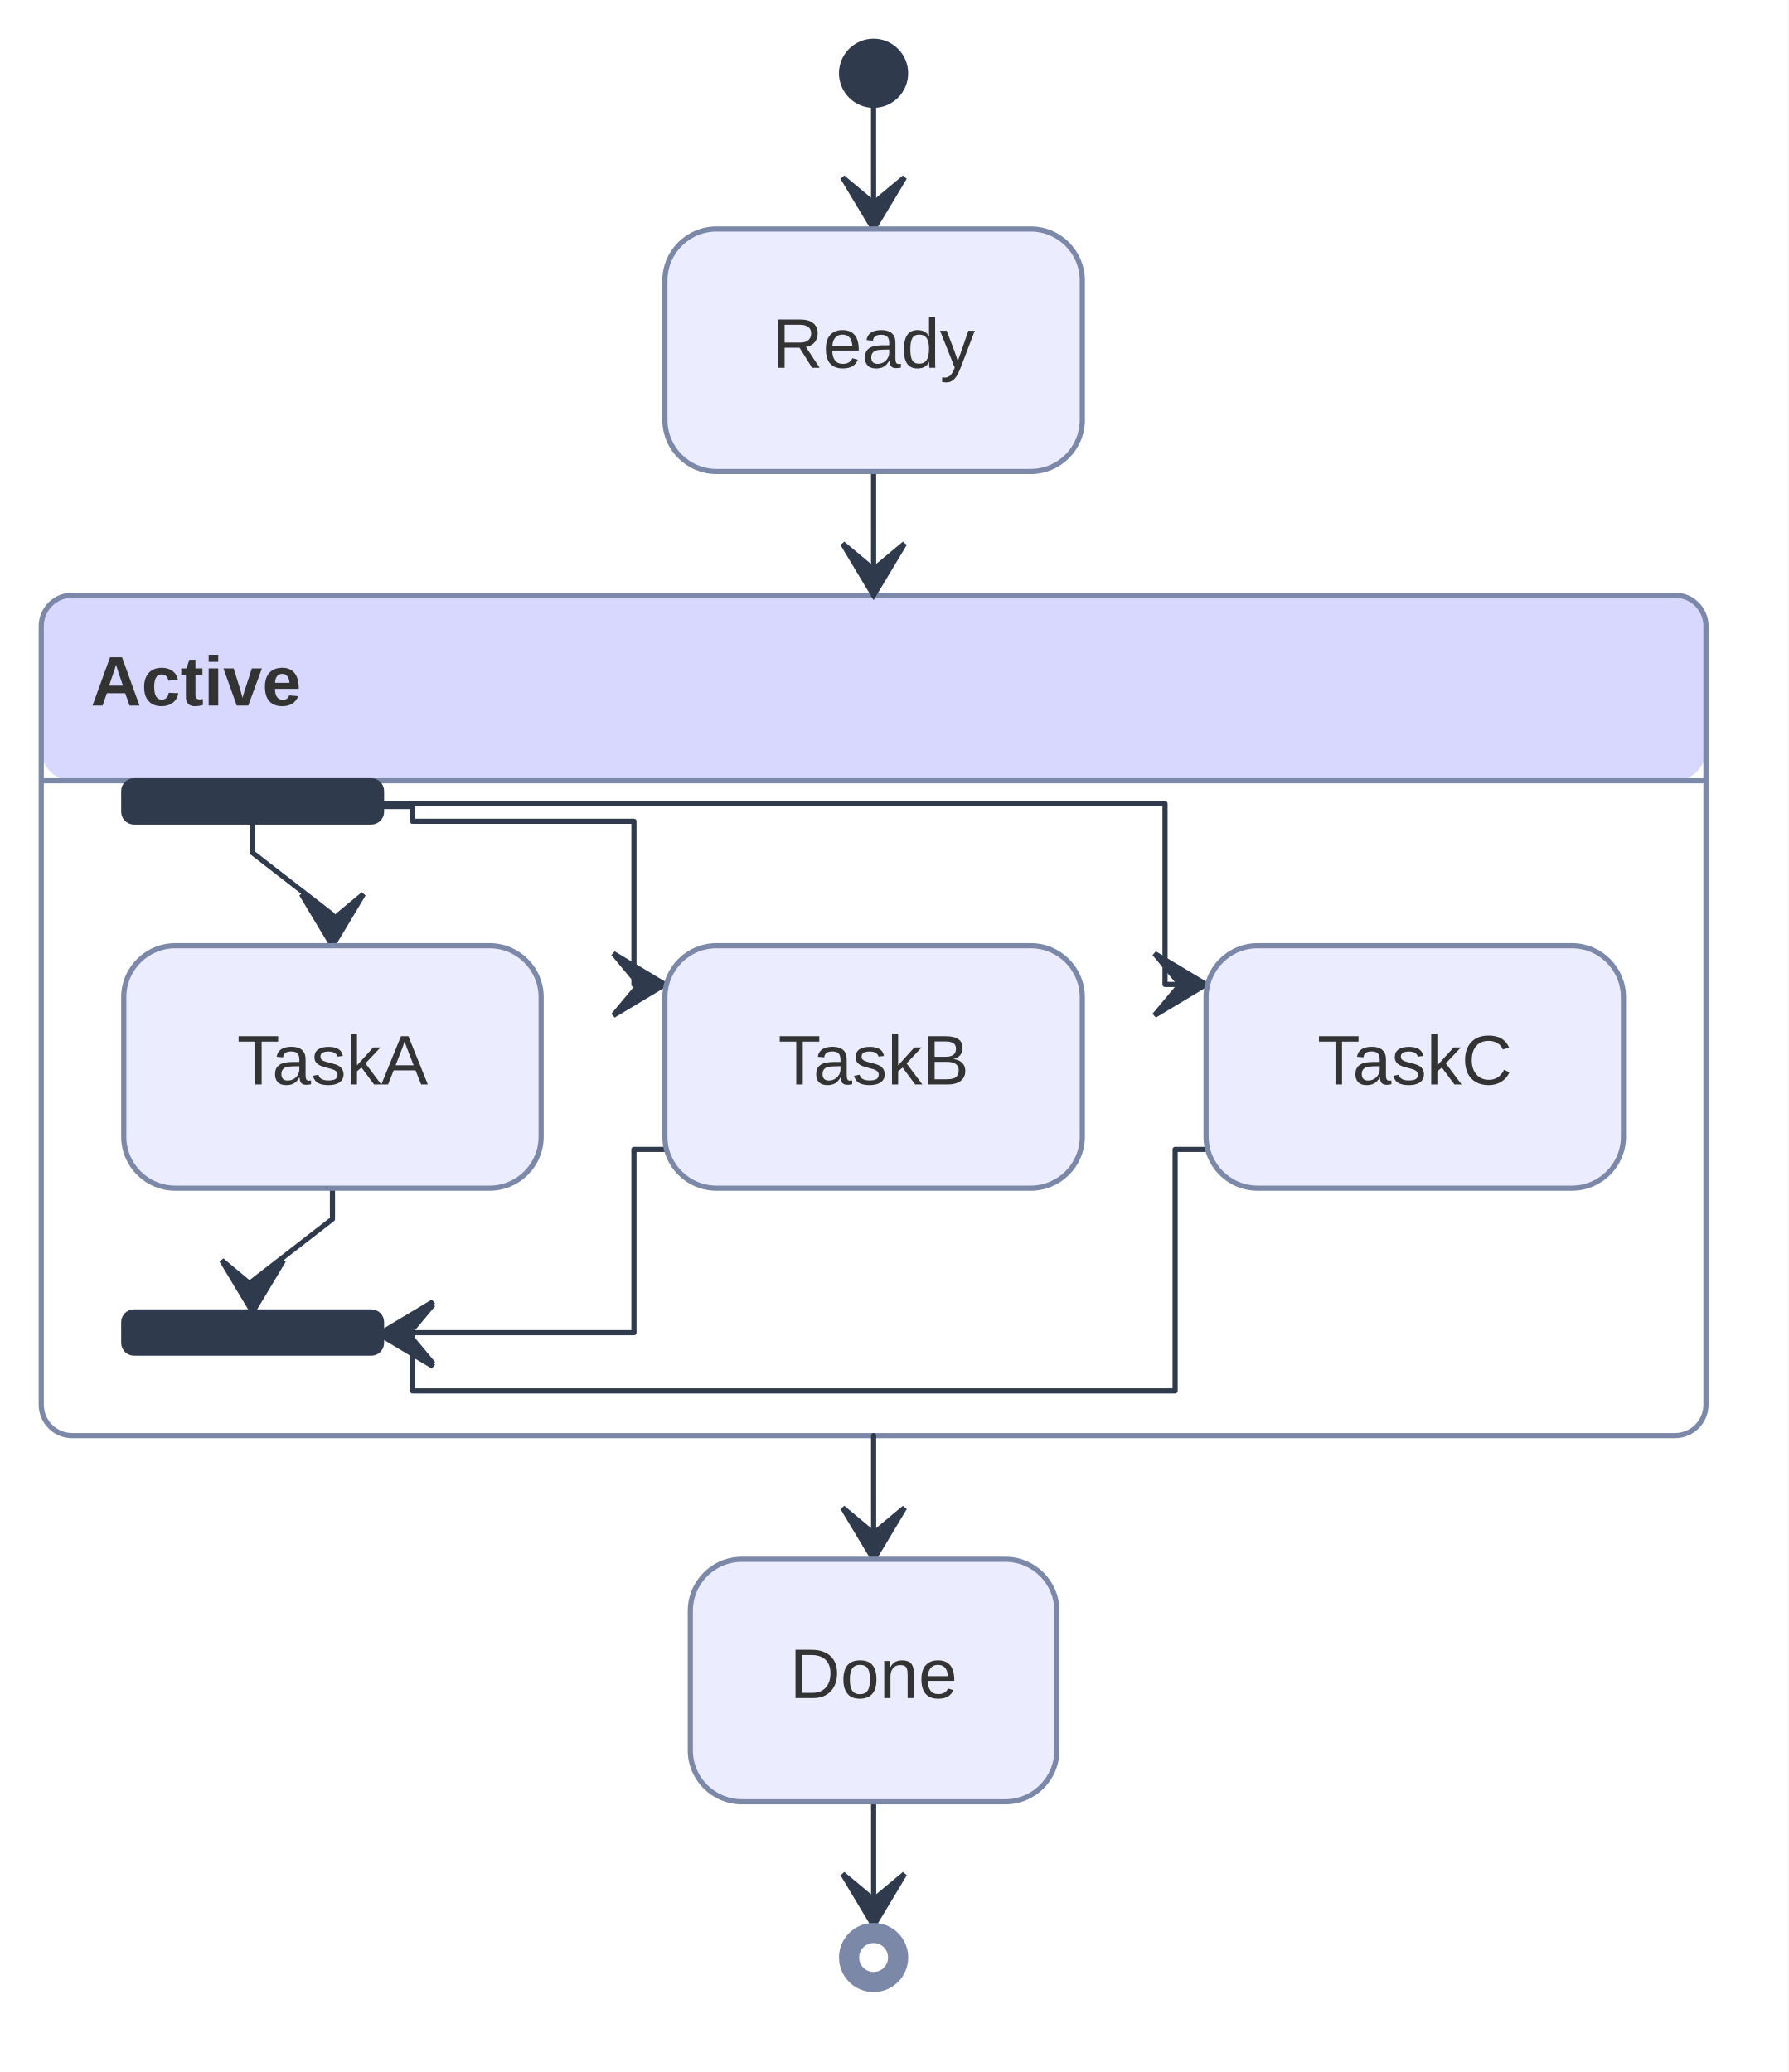
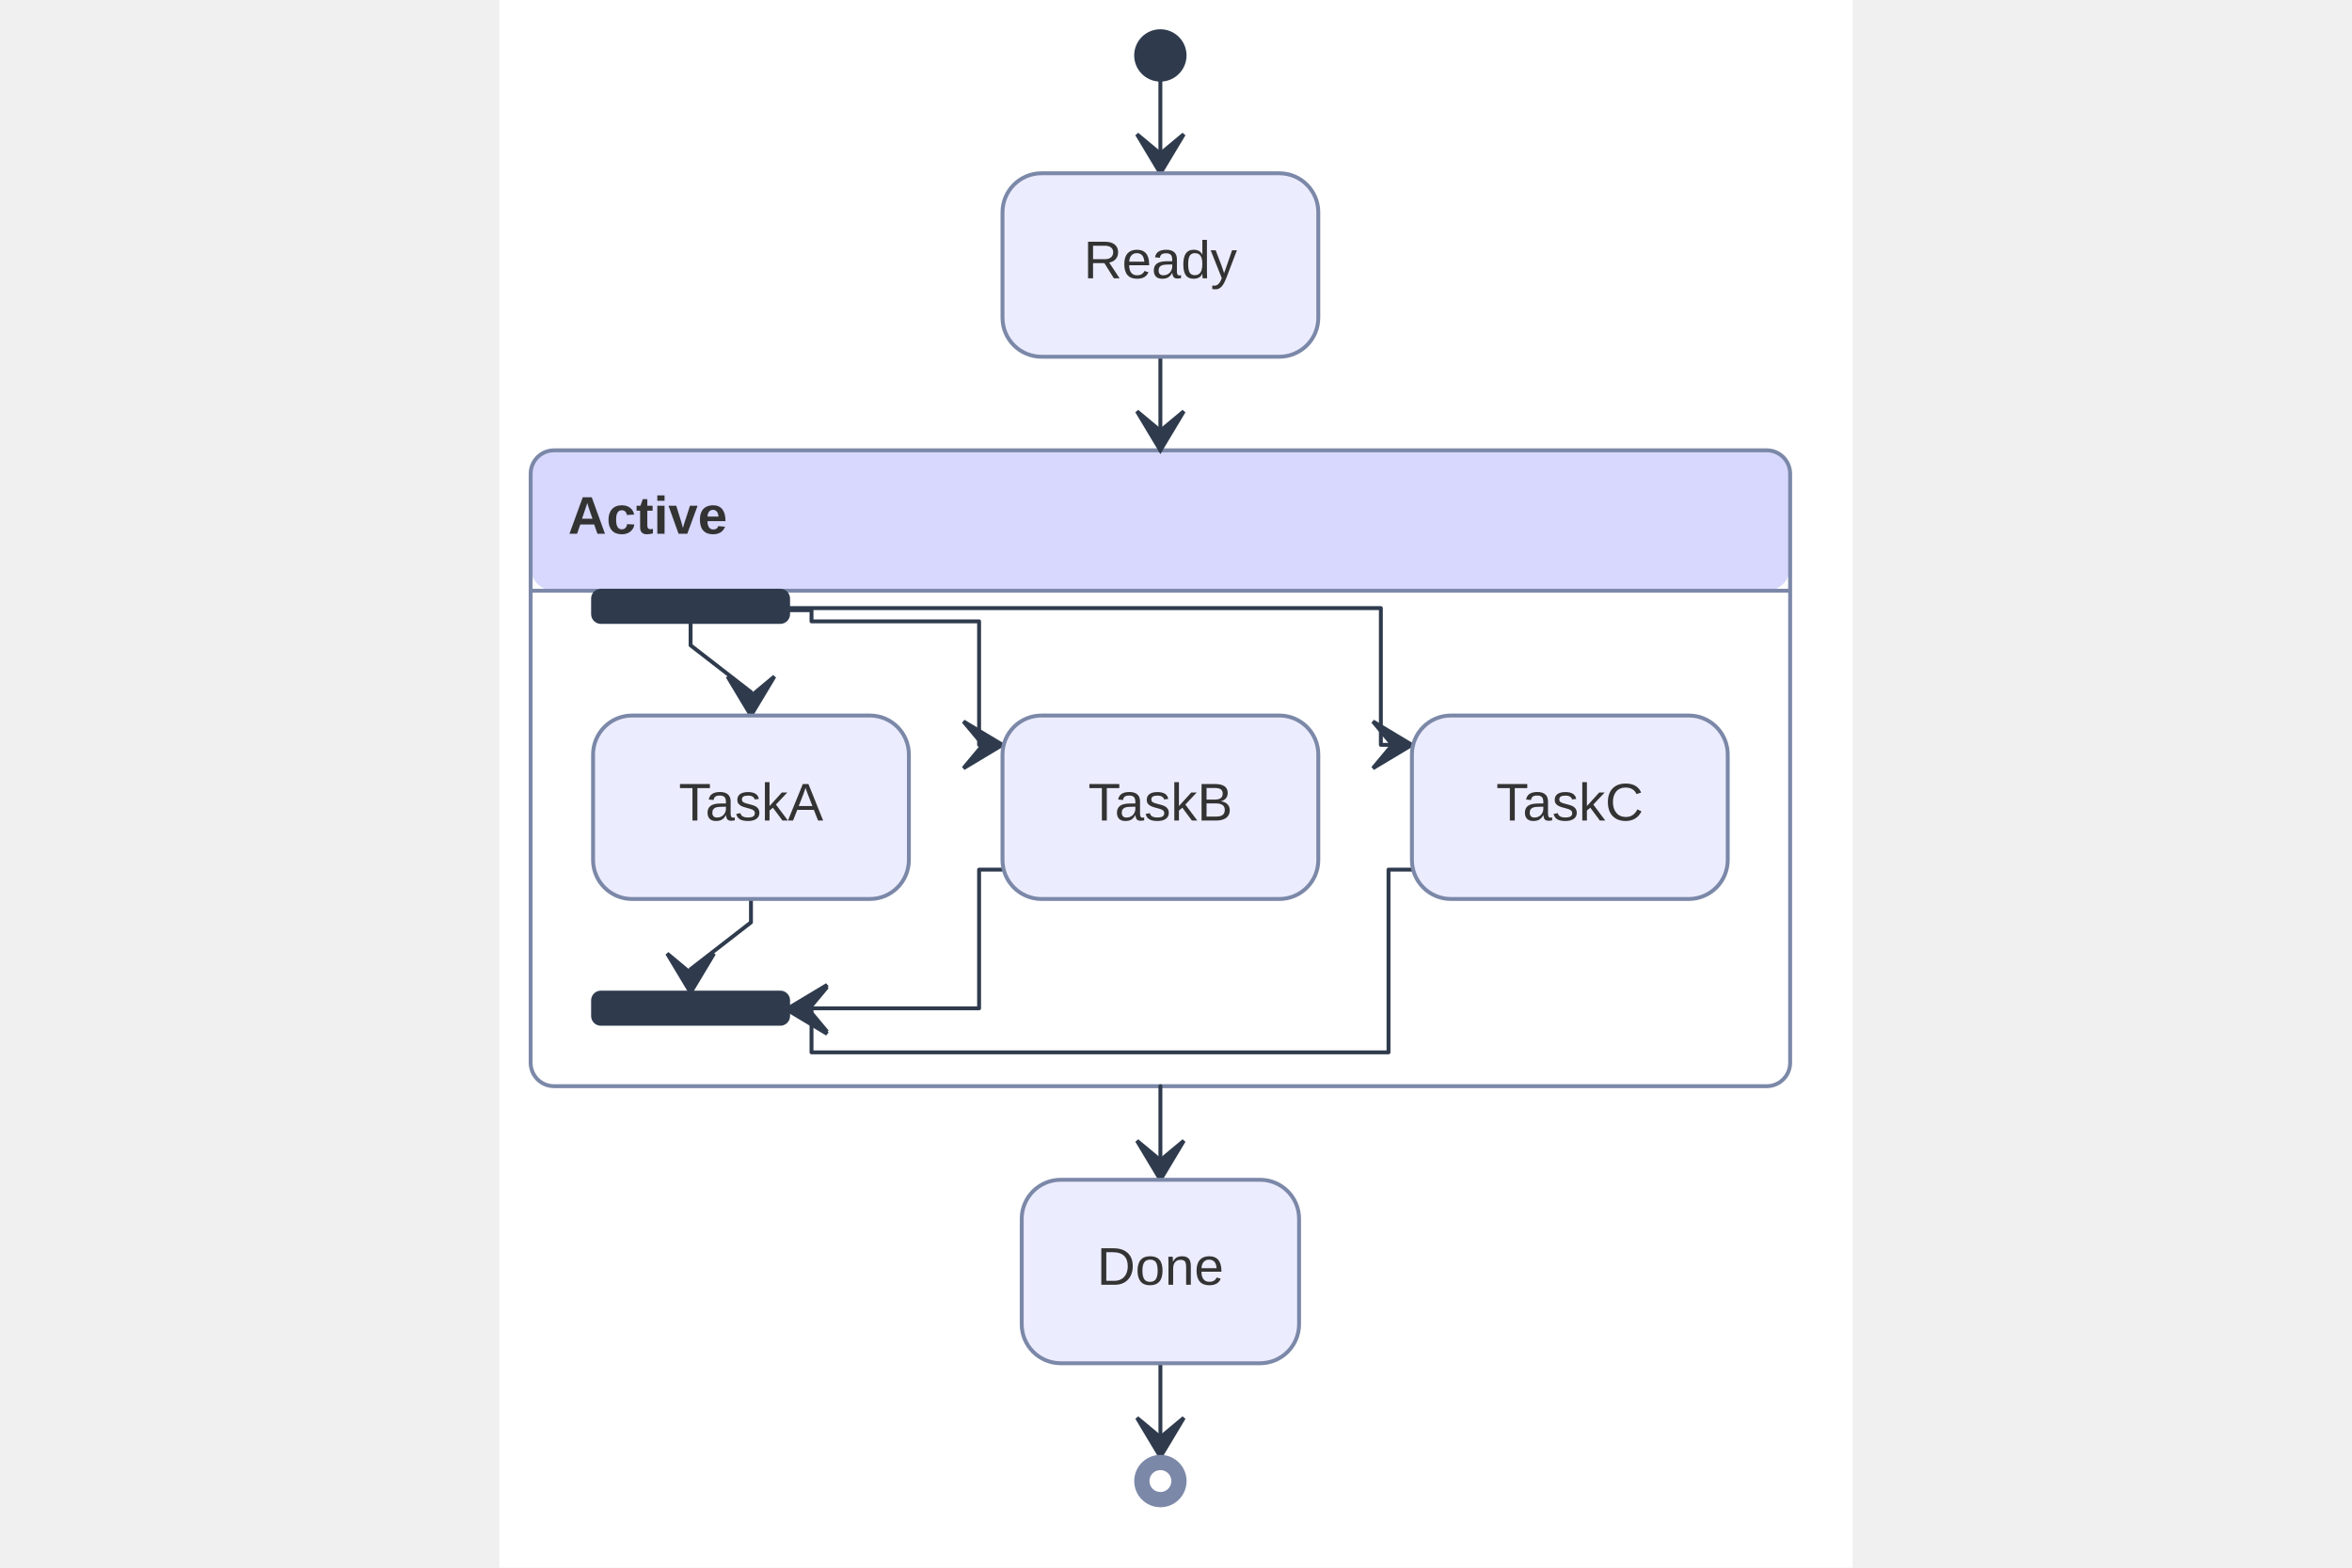
- <svg xmlns="http://www.w3.org/2000/svg" width="346.88" height="401.973" viewBox="0 0 346.88 401.973">
+ <svg xmlns="http://www.w3.org/2000/svg" width="1200" height="800" viewBox="0 0 346.88 401.973">
  <rect x="0" y="0" width="346.88" height="401.973" fill="#FFFFFF" />
  <defs>
    <marker id="arrow-0" viewBox="0 0 10 10" refX="5" refY="5" markerUnits="userSpaceOnUse" markerWidth="8" markerHeight="8" orient="auto">
      <path d="M 0 0 L 10 5 L 0 10 z" fill="#2F3B4D" stroke="#2F3B4D" stroke-width="1" stroke-dasharray="1,0" />
    </marker>
    <marker id="arrow-start-0" viewBox="0 0 10 10" refX="4.5" refY="5" markerUnits="userSpaceOnUse" markerWidth="8" markerHeight="8" orient="auto">
      <path d="M 0 5 L 10 10 L 10 0 z" fill="#2F3B4D" stroke="#2F3B4D" stroke-width="1" stroke-dasharray="1,0" />
    </marker>
    <marker id="arrow-state-0" viewBox="0 0 20 14" refX="19" refY="7" markerUnits="userSpaceOnUse" markerWidth="20" markerHeight="14" orient="auto">
      <path d="M 19 7 L 9 13 L 14 7 L 9 1 Z" fill="#2F3B4D" stroke="#2F3B4D" stroke-width="1" stroke-dasharray="1,0" />
    </marker>
  </defs>
  <rect x="8.00" y="115.47" width="322.88" height="36.00" rx="6" ry="6" fill="hsl(240, 100%, 92.275%)" stroke="none" />
  <rect x="8.00" y="151.47" width="322.88" height="127.04" fill="hsl(240, 88%, 100%)" stroke="none" />
  <line x1="8.00" y1="151.47" x2="330.88" y2="151.47" stroke="#7B88A8" stroke-width="1" />
  <rect x="8.00" y="115.47" width="322.88" height="163.04" rx="6" ry="6" fill="none" stroke="#7B88A8" stroke-width="1" />
  <text x="17.60" y="136.87" text-anchor="start" font-family="trebuchet ms,verdana,arial,Noto Color Emoji,Apple Color Emoji,Segoe UI Emoji,sans-serif" font-size="13.6" fill="#333333" font-weight="600">
    <tspan x="17.60" dy="0.00">Active</tspan>
  </text>
-   <path id="edge-0" class="edgePath" data-edge-id="edge-0" d="M 169.432,20.427 L 169.432,26.427 L 169.436,38.427 L 169.436,44.427" fill="none" stroke="#2F3B4D" stroke-width="1" marker-end="url(#arrow-state-0)" stroke-linecap="round" stroke-linejoin="round" />
-   <path id="edge-1" class="edgePath" data-edge-id="edge-1" d="M 169.436,91.467 L 169.436,97.467 L 169.440,109.467 L 169.440,115.467" fill="none" stroke="#2F3B4D" stroke-width="1" marker-end="url(#arrow-state-0)" stroke-linecap="round" stroke-linejoin="round" />
+   <path id="edge-0" class="edgePath" data-edge-id="edge-0" d="M 169.434,20.427 L 169.434,44.427" fill="none" stroke="#2F3B4D" stroke-width="1" marker-end="url(#arrow-state-0)" stroke-linecap="round" stroke-linejoin="round" />
+   <path id="edge-1" class="edgePath" data-edge-id="edge-1" d="M 169.436,91.467 L 169.436,115.467" fill="none" stroke="#2F3B4D" stroke-width="1" marker-end="url(#arrow-state-0)" stroke-linecap="round" stroke-linejoin="round" />
  <path id="edge-2" class="edgePath" data-edge-id="edge-2" d="M 49.000,159.467 L 49.000,165.467 L 64.480,177.467 L 64.480,183.467" fill="none" stroke="#2F3B4D" stroke-width="1" marker-end="url(#arrow-state-0)" stroke-linecap="round" stroke-linejoin="round" />
  <path id="edge-3" class="edgePath" data-edge-id="edge-3" d="M 74.000,156.467 L 80.000,156.467 L 80.000,159.327 L 122.960,159.327 L 122.960,190.987 L 128.960,190.987" fill="none" stroke="#2F3B4D" stroke-width="1" marker-end="url(#arrow-state-0)" stroke-linecap="round" stroke-linejoin="round" />
-   <path id="edge-4" class="edgePath" data-edge-id="edge-4" d="M 74.000,155.926 L 80.000,155.926 L 225.960,155.926 L 225.960,190.987 L 227.920,190.987 L 233.920,190.987" fill="none" stroke="#2F3B4D" stroke-width="1" marker-end="url(#arrow-state-0)" stroke-linecap="round" stroke-linejoin="round" />
+   <path id="edge-4" class="edgePath" data-edge-id="edge-4" d="M 74.000,155.926 L 225.960,155.926 L 225.960,190.987 L 233.920,190.987" fill="none" stroke="#2F3B4D" stroke-width="1" marker-end="url(#arrow-state-0)" stroke-linecap="round" stroke-linejoin="round" />
  <path id="edge-5" class="edgePath" data-edge-id="edge-5" d="M 64.480,230.507 L 64.480,236.507 L 49.000,248.507 L 49.000,254.507" fill="none" stroke="#2F3B4D" stroke-width="1" marker-end="url(#arrow-state-0)" stroke-linecap="round" stroke-linejoin="round" />
-   <path id="edge-6" class="edgePath" data-edge-id="edge-6" d="M 128.960,222.987 L 122.960,222.987 L 122.960,258.544 L 80.000,258.544 L 74.000,258.544" fill="none" stroke="#2F3B4D" stroke-width="1" marker-end="url(#arrow-state-0)" stroke-linecap="round" stroke-linejoin="round" />
+   <path id="edge-6" class="edgePath" data-edge-id="edge-6" d="M 128.960,222.987 L 122.960,222.987 L 122.960,258.544 L 74.000,258.544" fill="none" stroke="#2F3B4D" stroke-width="1" marker-end="url(#arrow-state-0)" stroke-linecap="round" stroke-linejoin="round" />
  <path id="edge-7" class="edgePath" data-edge-id="edge-7" d="M 233.920,222.987 L 227.920,222.987 L 227.920,269.836 L 80.000,269.836 L 80.000,259.085 L 74.000,259.085" fill="none" stroke="#2F3B4D" stroke-width="1" marker-end="url(#arrow-state-0)" stroke-linecap="round" stroke-linejoin="round" />
-   <path id="edge-8" class="edgePath" data-edge-id="edge-8" d="M 169.440,278.507 L 169.440,284.507 L 169.443,296.507 L 169.443,302.507" fill="none" stroke="#2F3B4D" stroke-width="1" marker-end="url(#arrow-state-0)" stroke-linecap="round" stroke-linejoin="round" />
-   <path id="edge-9" class="edgePath" data-edge-id="edge-9" d="M 169.443,349.547 L 169.443,355.547 L 169.445,367.547 L 169.445,373.547" fill="none" stroke="#2F3B4D" stroke-width="1" marker-end="url(#arrow-state-0)" stroke-linecap="round" stroke-linejoin="round" />
+   <path id="edge-8" class="edgePath" data-edge-id="edge-8" d="M 169.443,278.507 L 169.443,302.507" fill="none" stroke="#2F3B4D" stroke-width="1" marker-end="url(#arrow-state-0)" stroke-linecap="round" stroke-linejoin="round" />
+   <path id="edge-9" class="edgePath" data-edge-id="edge-9" d="M 169.444,349.547 L 169.444,373.547" fill="none" stroke="#2F3B4D" stroke-width="1" marker-end="url(#arrow-state-0)" stroke-linecap="round" stroke-linejoin="round" />
  <rect x="133.89" y="302.51" width="71.10" height="47.04" rx="10" ry="10" fill="#ECECFF" stroke="#7B88A8" stroke-width="1" stroke-linejoin="round" stroke-linecap="round" />
  <text x="169.44" y="329.43" text-anchor="middle" font-family="trebuchet ms,verdana,arial,Noto Color Emoji,Apple Color Emoji,Segoe UI Emoji,sans-serif" font-size="13.6" fill="#333333">
    <tspan x="169.44" dy="0.00">Done</tspan>
  </text>
  <rect x="128.96" y="44.43" width="80.96" height="47.04" rx="10" ry="10" fill="#ECECFF" stroke="#7B88A8" stroke-width="1" stroke-linejoin="round" stroke-linecap="round" />
  <text x="169.44" y="71.35" text-anchor="middle" font-family="trebuchet ms,verdana,arial,Noto Color Emoji,Apple Color Emoji,Segoe UI Emoji,sans-serif" font-size="13.6" fill="#333333">
    <tspan x="169.44" dy="0.00">Ready</tspan>
  </text>
  <rect x="24.00" y="183.47" width="80.96" height="47.04" rx="10" ry="10" fill="#ECECFF" stroke="#7B88A8" stroke-width="1" stroke-linejoin="round" stroke-linecap="round" />
  <text x="64.48" y="210.39" text-anchor="middle" font-family="trebuchet ms,verdana,arial,Noto Color Emoji,Apple Color Emoji,Segoe UI Emoji,sans-serif" font-size="13.6" fill="#333333">
    <tspan x="64.48" dy="0.00">TaskA</tspan>
  </text>
  <rect x="128.96" y="183.47" width="80.96" height="47.04" rx="10" ry="10" fill="#ECECFF" stroke="#7B88A8" stroke-width="1" stroke-linejoin="round" stroke-linecap="round" />
  <text x="169.44" y="210.39" text-anchor="middle" font-family="trebuchet ms,verdana,arial,Noto Color Emoji,Apple Color Emoji,Segoe UI Emoji,sans-serif" font-size="13.6" fill="#333333">
    <tspan x="169.44" dy="0.00">TaskB</tspan>
  </text>
  <rect x="233.92" y="183.47" width="80.96" height="47.04" rx="10" ry="10" fill="#ECECFF" stroke="#7B88A8" stroke-width="1" stroke-linejoin="round" stroke-linecap="round" />
  <text x="274.40" y="210.39" text-anchor="middle" font-family="trebuchet ms,verdana,arial,Noto Color Emoji,Apple Color Emoji,Segoe UI Emoji,sans-serif" font-size="13.6" fill="#333333">
    <tspan x="274.40" dy="0.00">TaskC</tspan>
  </text>
  <rect x="24.00" y="254.51" width="50.00" height="8.00" rx="2" ry="2" fill="#2F3B4D" stroke="#2F3B4D" stroke-width="1" stroke-linejoin="round" stroke-linecap="round" />
  <circle cx="169.44" cy="379.76" r="6.21" fill="#7B88A8" stroke="#7B88A8" stroke-width="1" stroke-linejoin="round" stroke-linecap="round" />
  <circle cx="169.44" cy="379.76" r="2.21" fill="#FFFFFF" stroke="#FFFFFF" stroke-width="1.2" stroke-linejoin="round" stroke-linecap="round" />
  <rect x="24.00" y="151.47" width="50.00" height="8.00" rx="2" ry="2" fill="#2F3B4D" stroke="#2F3B4D" stroke-width="1" stroke-linejoin="round" stroke-linecap="round" />
  <circle cx="169.43" cy="14.21" r="6.21" fill="#2F3B4D" stroke="#2F3B4D" stroke-width="1" stroke-linejoin="round" stroke-linecap="round" />
</svg>
